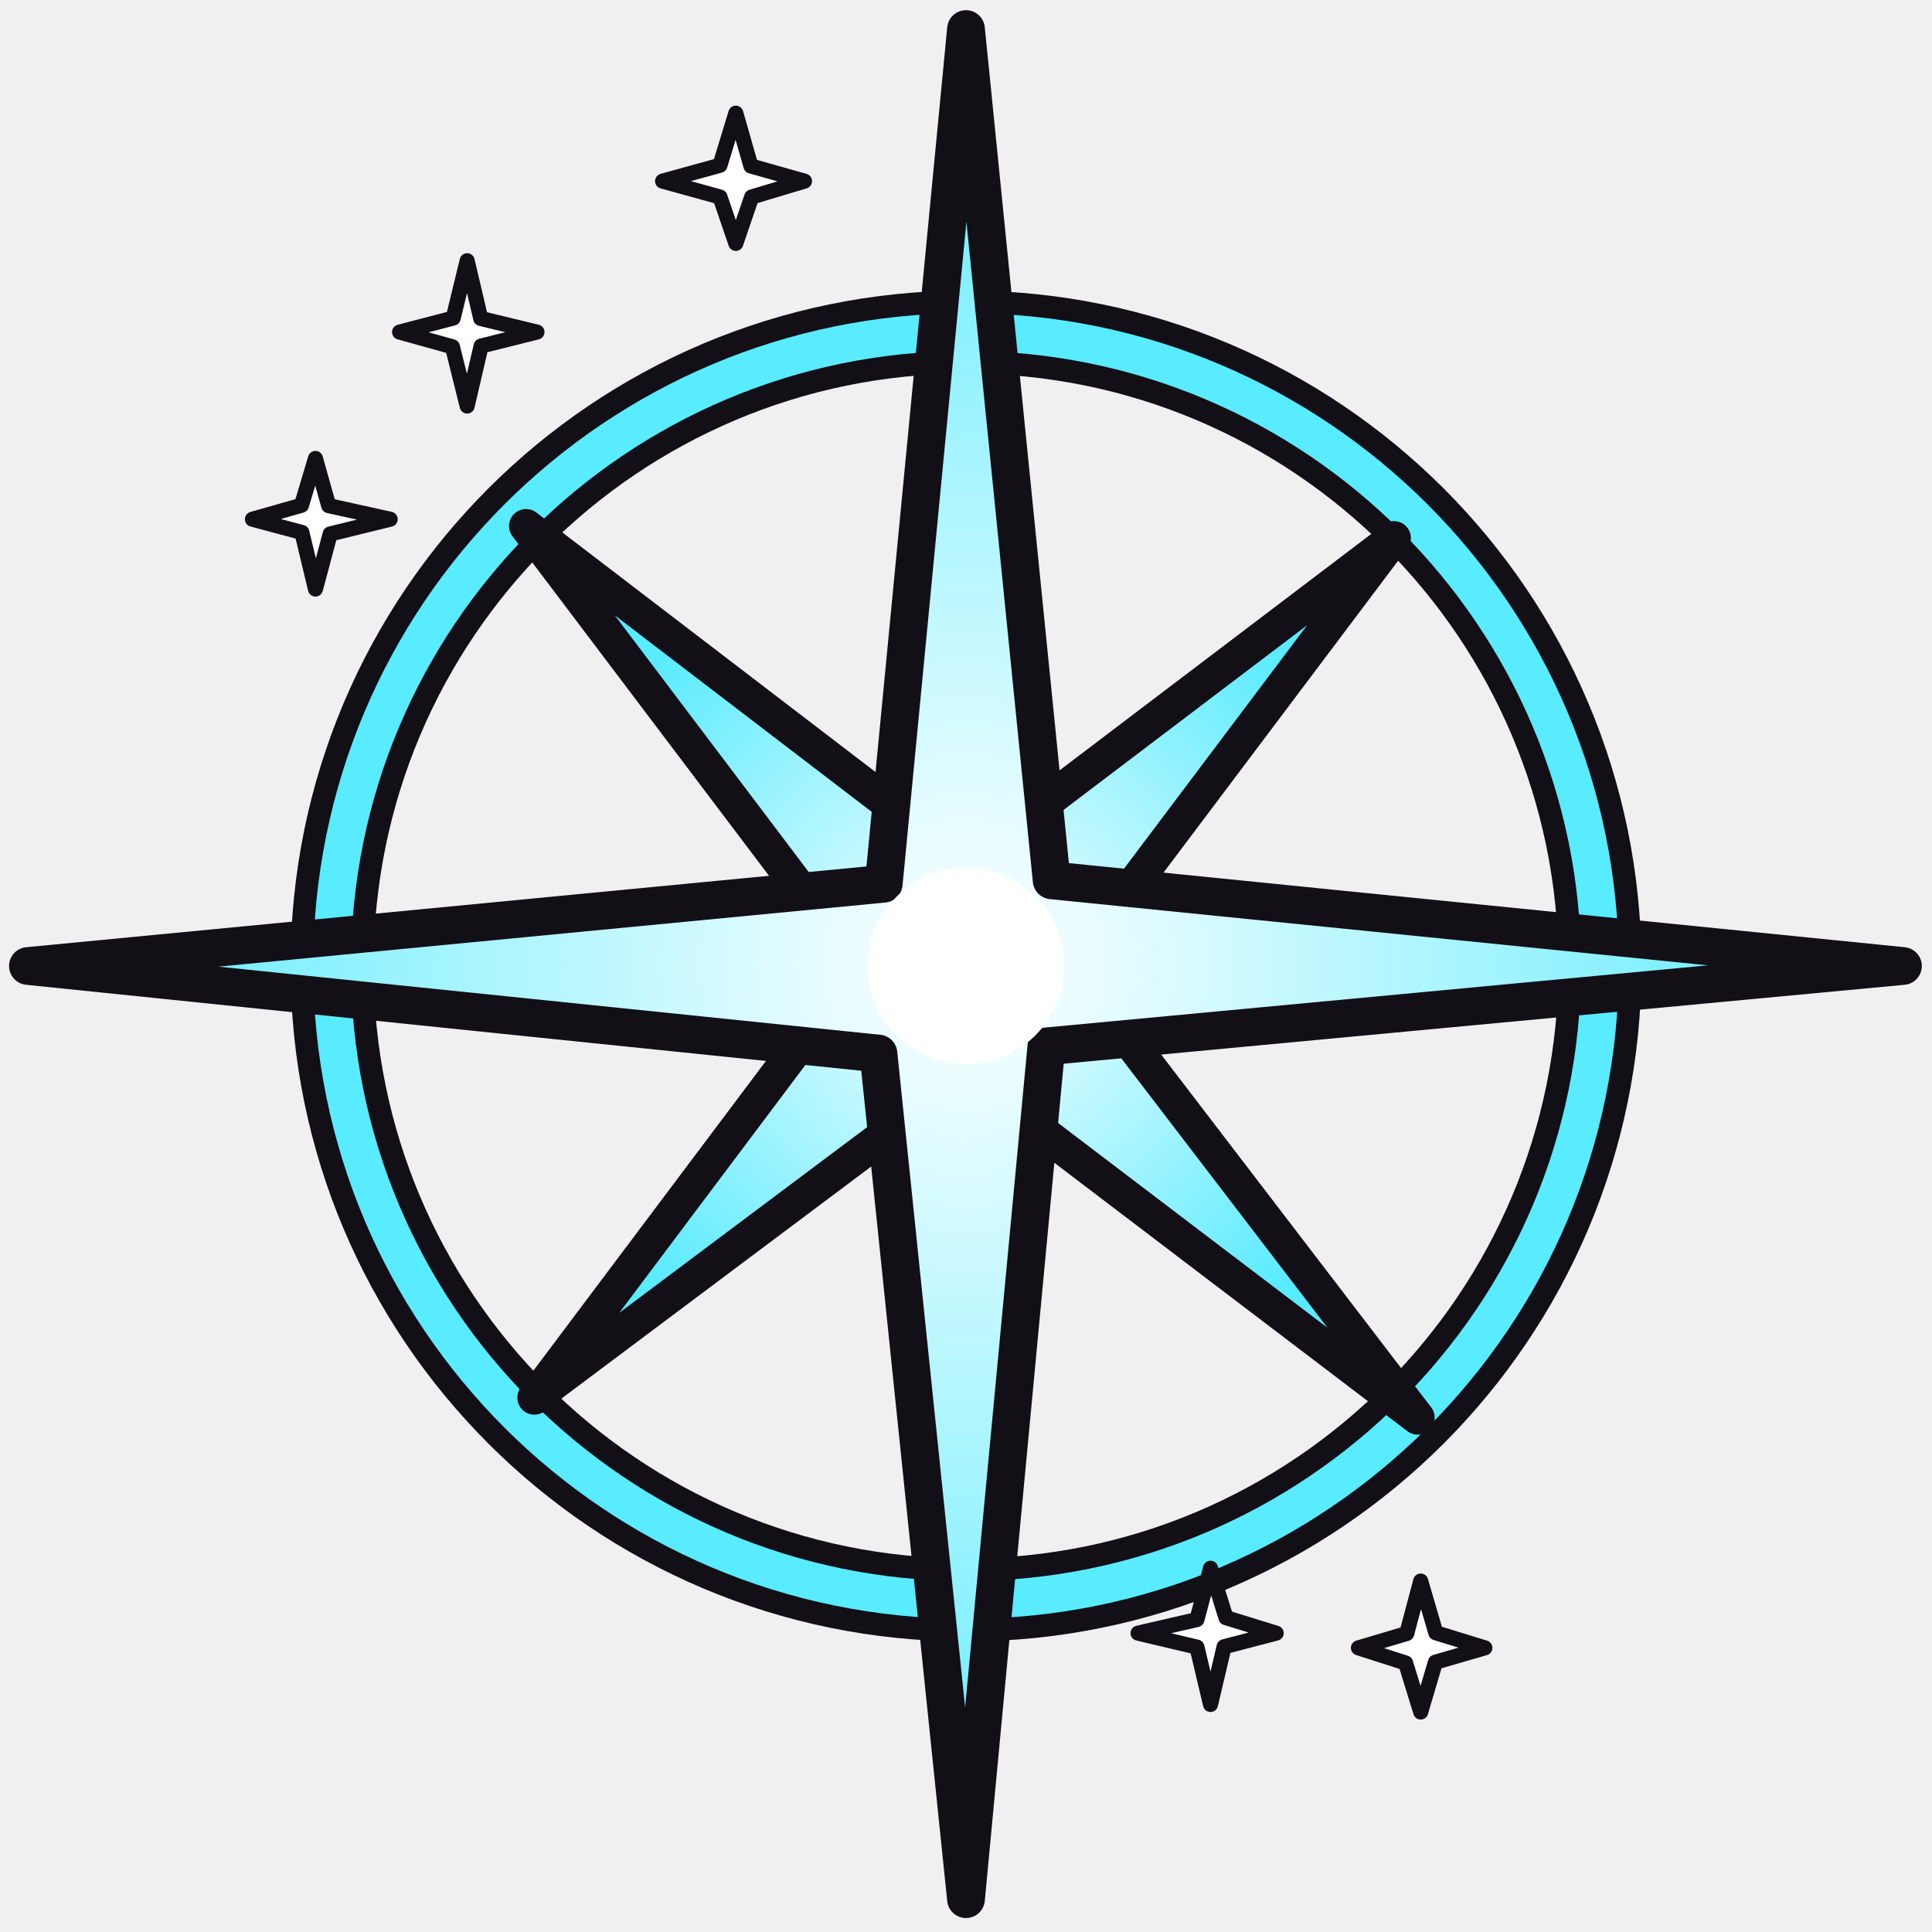
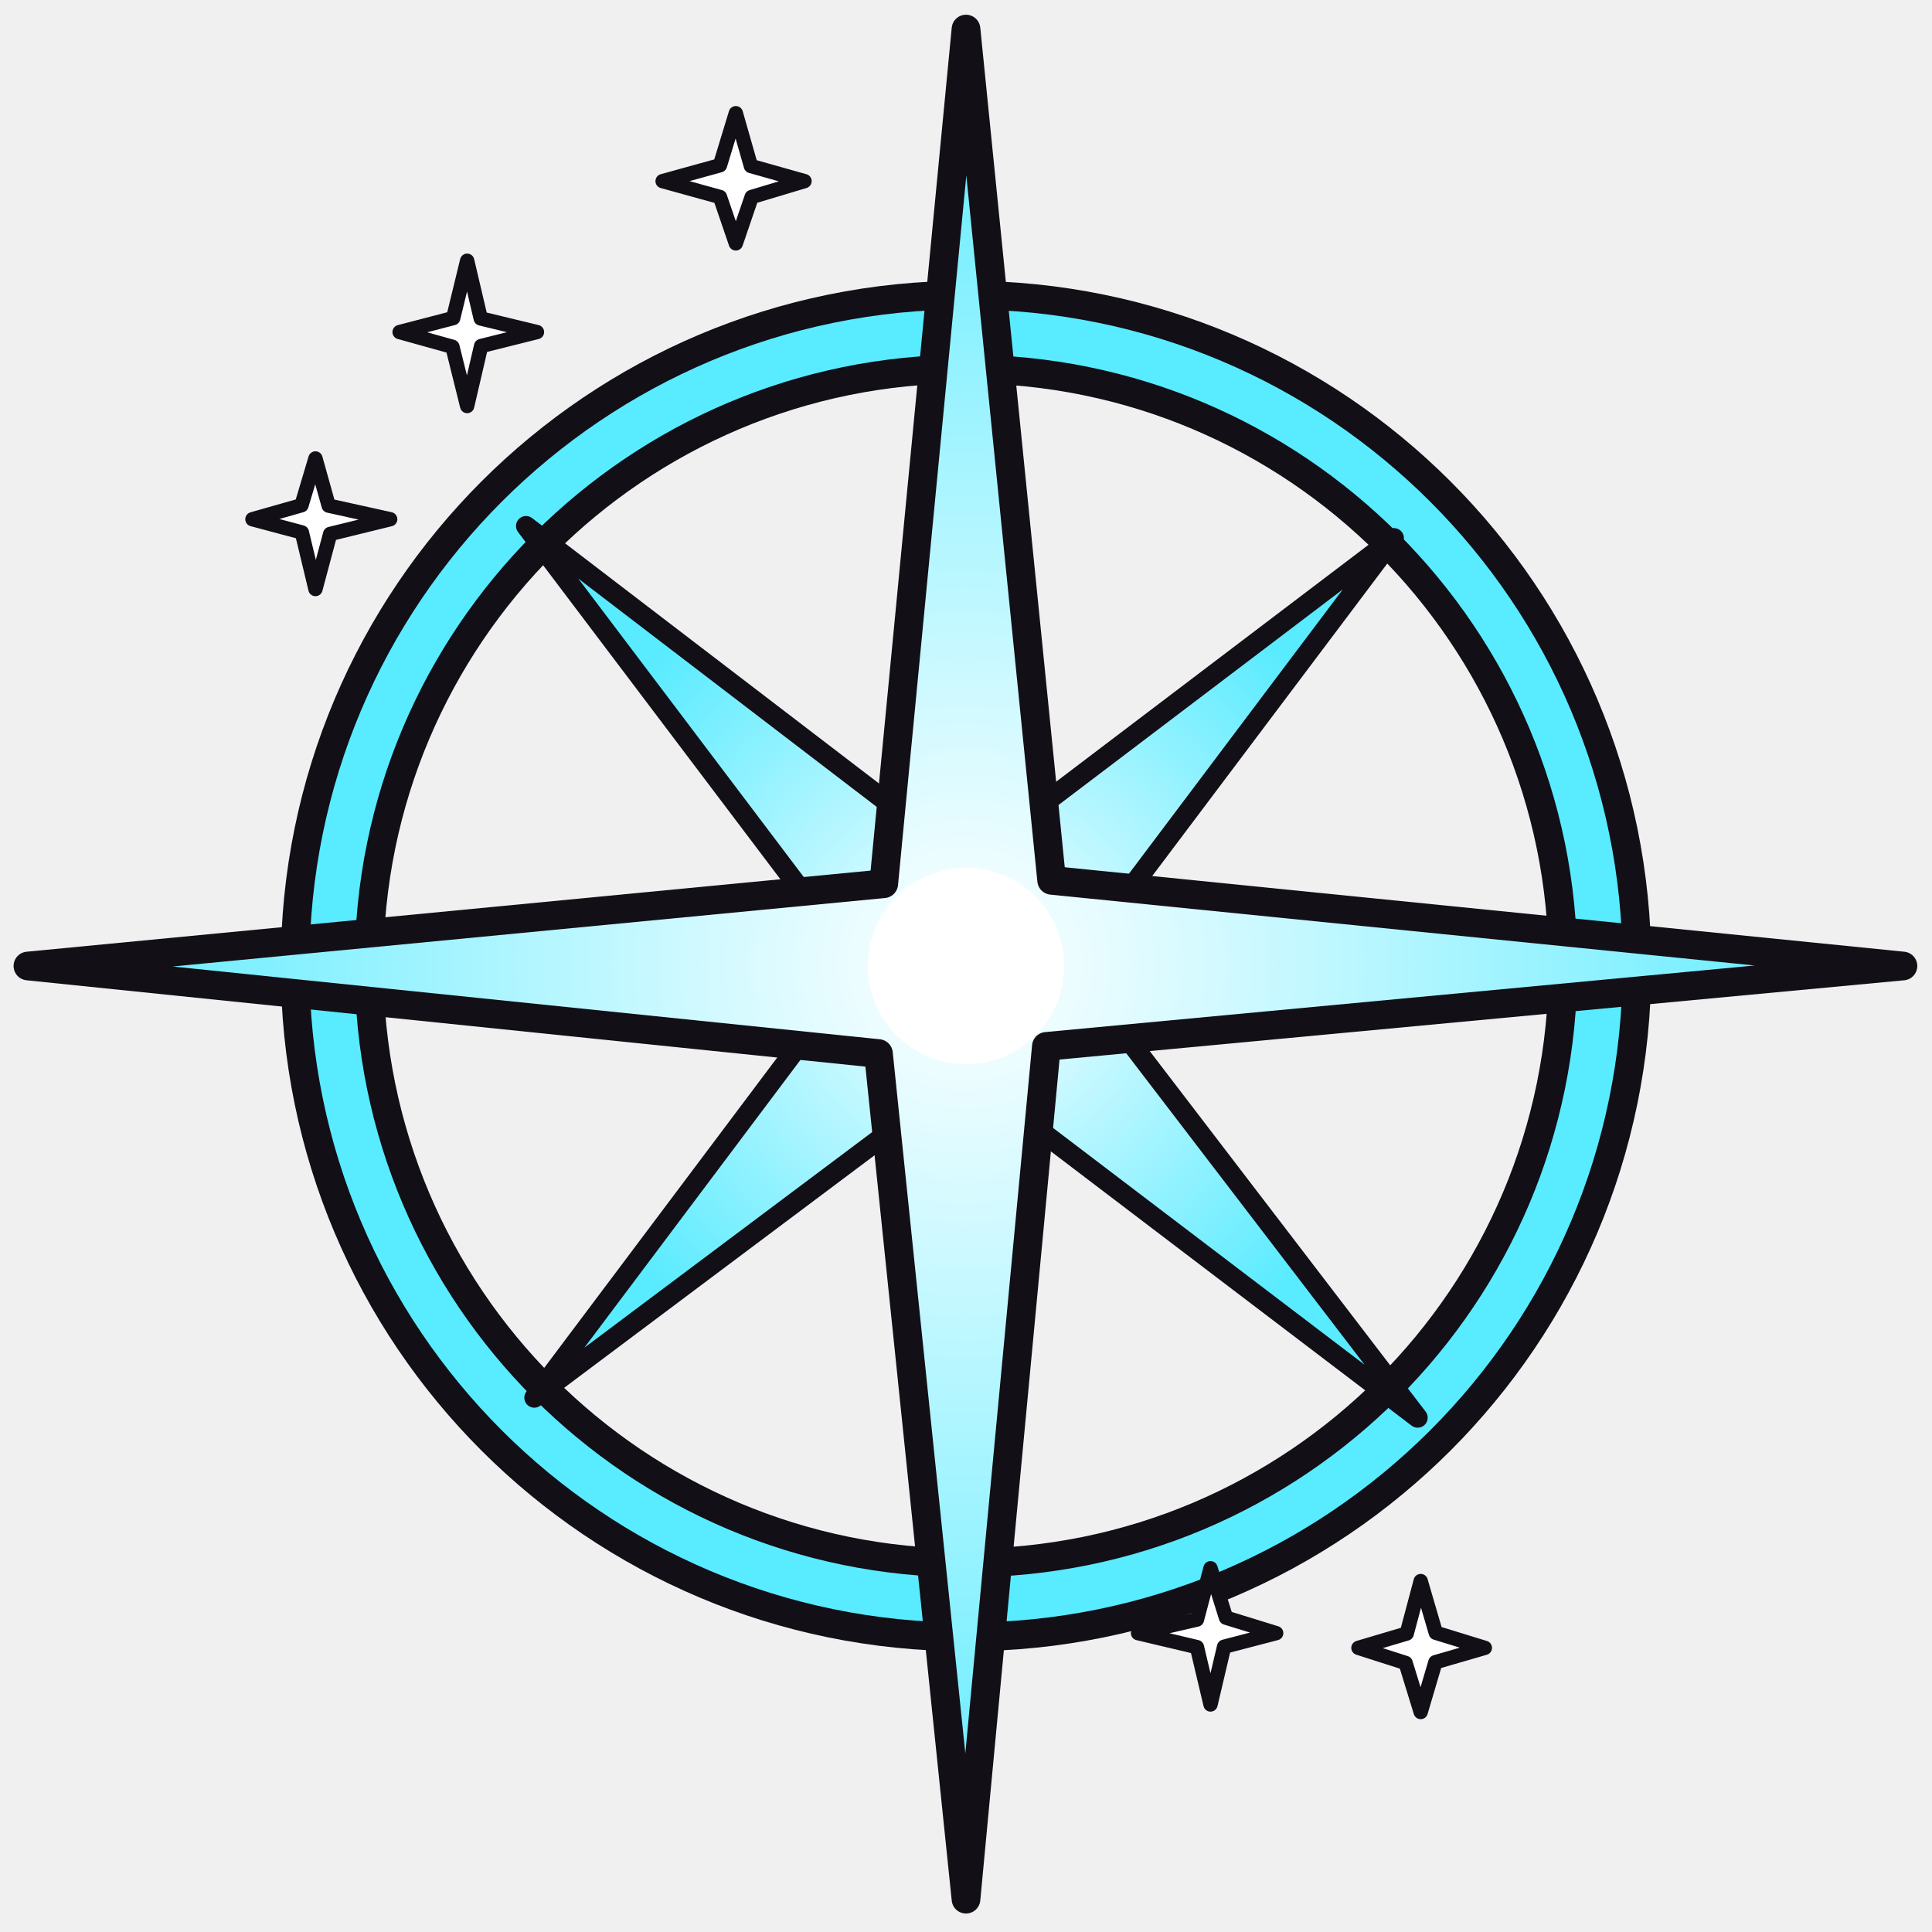
<svg xmlns="http://www.w3.org/2000/svg" width="512" height="512" viewBox="0.0 0.0 512.0 512.0">
  <defs>
    <radialGradient id="glow" cx="0.5" cy="0.5" r="0.5">
      <stop offset="0" stop-color="#ffffff" stop-opacity="1.0" />
      <stop offset="1" stop-color="#59ebff" stop-opacity="1.0" />
    </radialGradient>
  </defs>
-   <circle cx="256.0" cy="256.0" r="168.0" fill="none" stroke="#120f17" stroke-width="22.0" />
-   <circle cx="256.0" cy="256.0" r="168.0" fill="none" stroke="#59ebff" stroke-width="10.0" />
-   <path d="M375.7 375.7 L256.0 284.7 L141.6 370.4 L227.5 256.0 L139.4 139.4 L256.0 228.6 L369.4 142.6 L284.1 256.0 Z" fill="url(#glow)" stroke="#120f17" stroke-width="9.0" stroke-linejoin="round" stroke-linecap="round" />
-   <path d="M504.3 256.0 L277.3 277.3 L256.0 503.3 L232.8 279.2 L7.4 256.0 L234.2 234.2 L256.0 7.7 L278.7 233.3 Z" fill="url(#glow)" stroke="#120f17" stroke-width="10.0" stroke-linejoin="round" stroke-linecap="round" />
-   <path d="M103.4 137.6 L87.5 141.5 L83.6 156.1 L80.0 141.1 L66.9 137.6 L79.9 133.9 L83.6 121.5 L87.1 134.0 Z" fill="#ffffff" stroke="#120f17" stroke-width="4.0" stroke-linejoin="round" stroke-linecap="round" />
-   <path d="M142.3 88.0 L127.5 91.7 L123.8 107.6 L119.9 91.9 L105.9 88.0 L120.1 84.3 L123.8 69.1 L127.4 84.4 Z" fill="#ffffff" stroke="#120f17" stroke-width="4.0" stroke-linejoin="round" stroke-linecap="round" />
-   <path d="M393.5 436.7 L380.4 440.5 L376.5 453.7 L372.5 440.7 L360.0 436.7 L372.8 432.9 L376.5 419.0 L380.5 432.7 Z" fill="#ffffff" stroke="#120f17" stroke-width="4.0" stroke-linejoin="round" stroke-linecap="round" />
-   <path d="M338.2 432.8 L324.4 436.4 L320.8 451.7 L317.2 436.5 L301.6 432.8 L317.2 429.2 L320.8 415.6 L324.9 428.7 Z" fill="#ffffff" stroke="#120f17" stroke-width="4.0" stroke-linejoin="round" stroke-linecap="round" />
-   <path d="M213.2 48.0 L199.2 52.2 L195.0 64.5 L190.8 52.2 L175.6 48.0 L190.8 43.8 L195.0 30.0 L199.0 44.0 Z" fill="#ffffff" stroke="#120f17" stroke-width="4.0" stroke-linejoin="round" stroke-linecap="round" />
+   <circle cx="256.0" cy="256.0" r="168.0" fill="none" stroke="#120f17" stroke-width="27.2" />
+   <circle cx="256.0" cy="256.0" r="168.0" fill="none" stroke="#59ebff" stroke-width="12.0" />
+   <path d="M375.7 375.7 L256.0 284.7 L141.6 370.4 L227.5 256.0 L139.4 139.4 L256.0 228.6 L369.4 142.6 L284.1 256.0 Z" fill="url(#glow)" stroke="#120f17" stroke-width="5.3" stroke-linejoin="round" stroke-linecap="round" />
+   <path d="M504.3 256.0 L277.3 277.3 L256.0 503.3 L232.8 279.2 L7.4 256.0 L234.2 234.2 L256.0 7.7 L278.7 233.3 Z" fill="url(#glow)" stroke="#120f17" stroke-width="7.6" stroke-linejoin="round" stroke-linecap="round" />
+   <path d="M103.4 137.6 L87.5 141.5 L83.6 156.1 L80.0 141.1 L66.9 137.6 L79.9 133.9 L83.6 121.5 L87.1 134.0 Z" fill="#ffffff" stroke="#120f17" stroke-width="3.8" stroke-linejoin="round" stroke-linecap="round" />
+   <path d="M142.3 88.0 L127.5 91.7 L123.8 107.6 L119.9 91.9 L105.9 88.0 L120.1 84.3 L123.8 69.1 L127.4 84.4 Z" fill="#ffffff" stroke="#120f17" stroke-width="3.8" stroke-linejoin="round" stroke-linecap="round" />
+   <path d="M393.5 436.7 L380.4 440.5 L376.5 453.7 L372.5 440.7 L360.0 436.7 L372.8 432.9 L376.5 419.0 L380.5 432.7 Z" fill="#ffffff" stroke="#120f17" stroke-width="3.8" stroke-linejoin="round" stroke-linecap="round" />
+   <path d="M338.2 432.8 L324.4 436.4 L320.8 451.7 L317.2 436.5 L301.6 432.8 L317.2 429.2 L320.8 415.6 L324.9 428.7 Z" fill="#ffffff" stroke="#120f17" stroke-width="3.8" stroke-linejoin="round" stroke-linecap="round" />
+   <path d="M213.2 48.0 L199.2 52.2 L195.0 64.5 L190.8 52.2 L175.6 48.0 L190.8 43.8 L195.0 30.0 L199.0 44.0 Z" fill="#ffffff" stroke="#120f17" stroke-width="3.8" stroke-linejoin="round" stroke-linecap="round" />
  <circle cx="256.0" cy="256.0" r="26.0" fill="#ffffff" />
</svg>
